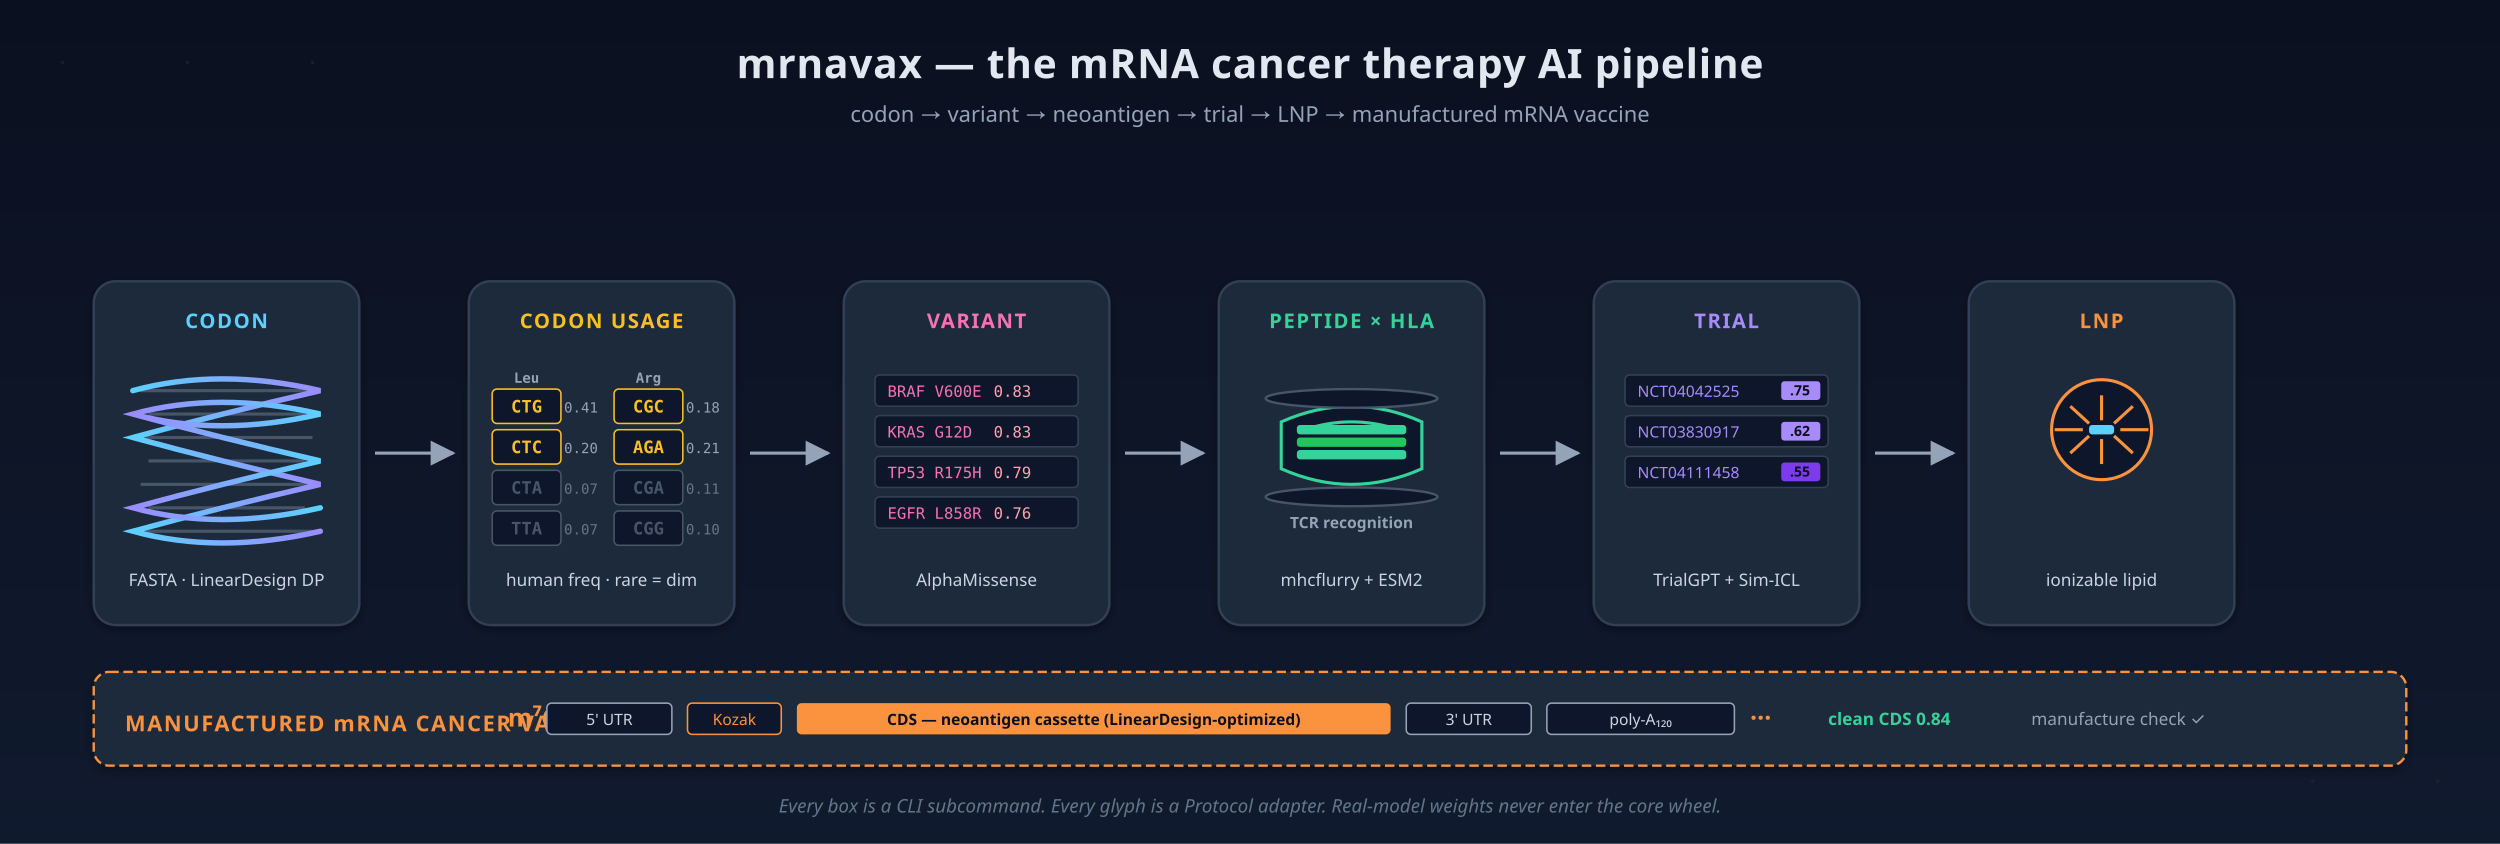
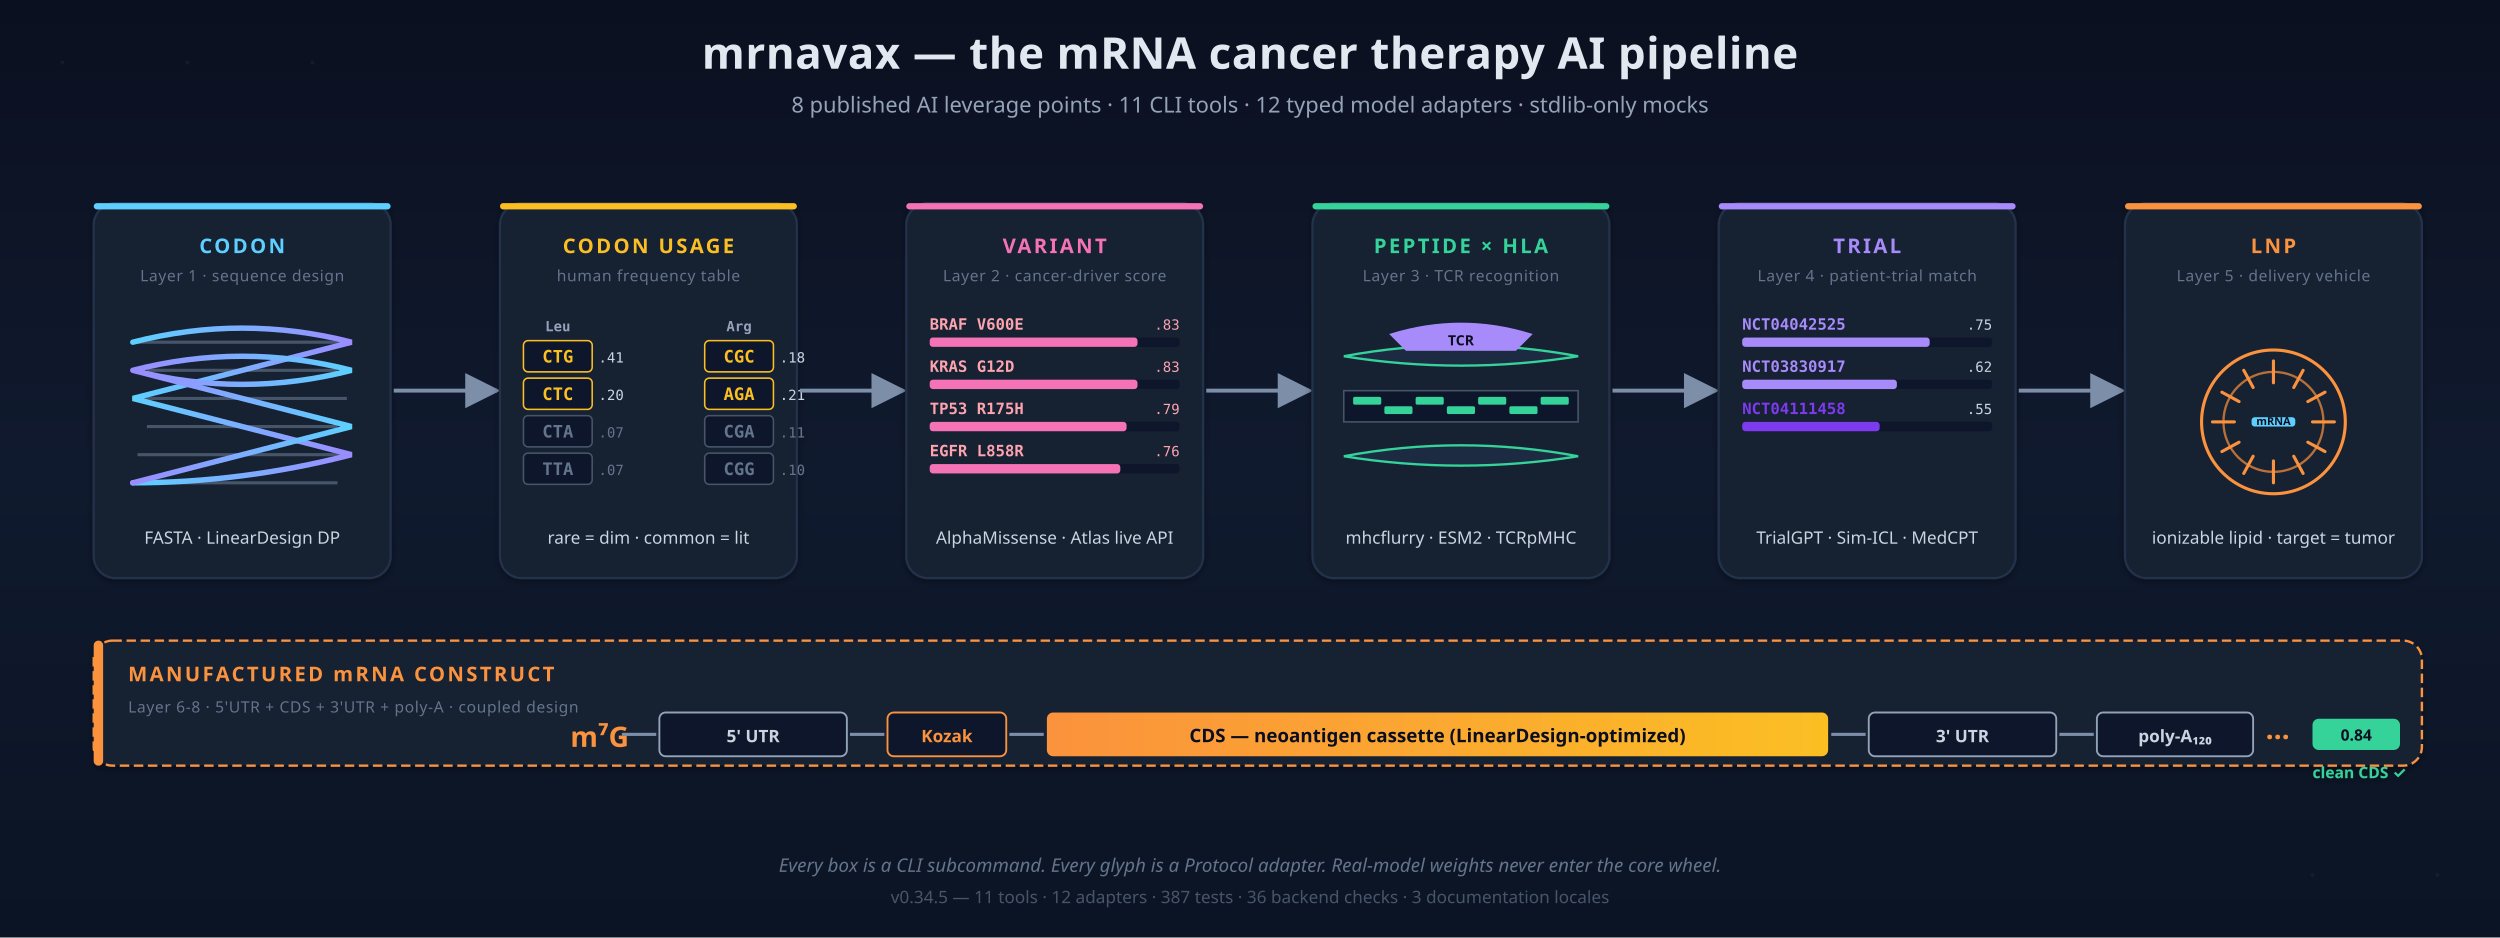
- <svg xmlns="http://www.w3.org/2000/svg" viewBox="0 0 1600 540" font-family="-apple-system, BlinkMacSystemFont, 'Segoe UI', 'Noto Sans', Helvetica, Arial, sans-serif">
+ <svg xmlns="http://www.w3.org/2000/svg" viewBox="0 0 1600 600" font-family="-apple-system, BlinkMacSystemFont, 'Segoe UI', 'Noto Sans', Helvetica, Arial, sans-serif">
  <defs>
    <linearGradient id="bg" x1="0" y1="0" x2="0" y2="1">
      <stop offset="0%" stop-color="#0b1020" />
-       <stop offset="100%" stop-color="#101a2e" />
+       <stop offset="50%" stop-color="#101a2e" />
+       <stop offset="100%" stop-color="#0b1424" />
    </linearGradient>
    <linearGradient id="dnaA" x1="0" y1="0" x2="1" y2="0">
      <stop offset="0%" stop-color="#5dd0ff" />
      <stop offset="100%" stop-color="#9b8cff" />
    </linearGradient>
    <linearGradient id="dnaB" x1="0" y1="0" x2="1" y2="0">
      <stop offset="0%" stop-color="#9b8cff" />
      <stop offset="100%" stop-color="#5dd0ff" />
    </linearGradient>
-     <marker id="arrow" viewBox="0 0 10 10" refX="9" refY="5" markerWidth="8" markerHeight="8" orient="auto-start-reverse">
-       <path d="M 0 0 L 10 5 L 0 10 z" fill="#94a3b8" />
+     <linearGradient id="cdsHi" x1="0" y1="0" x2="1" y2="0">
+       <stop offset="0%" stop-color="#fb923c" />
+       <stop offset="100%" stop-color="#fbbf24" />
+     </linearGradient>
+     <marker id="arrow" viewBox="0 0 10 10" refX="9" refY="5" markerWidth="9" markerHeight="9" orient="auto-start-reverse">
+       <path d="M 0 0 L 10 5 L 0 10 z" fill="#7c8ea8" />
    </marker>
-     <filter id="soft" x="-20%" y="-20%" width="140%" height="140%">
-       <feGaussianBlur in="SourceAlpha" stdDeviation="3" />
+     <filter id="soft" x="-10%" y="-10%" width="120%" height="120%">
+       <feGaussianBlur in="SourceAlpha" stdDeviation="2.5" />
      <feOffset dx="0" dy="2" />
      <feComponentTransfer>
-         <feFuncA type="linear" slope="0.4" />
+         <feFuncA type="linear" slope="0.35" />
      </feComponentTransfer>
      <feMerge>
        <feMergeNode />
        <feMergeNode in="SourceGraphic" />
      </feMerge>
    </filter>
+     <symbol id="cardBase" overflow="visible">
+       <rect width="190" height="240" rx="14" fill="#162033" stroke="#243049" stroke-width="1.5" />
+     </symbol>
  </defs>
-   <rect width="1600" height="540" fill="url(#bg)" />
-   <g fill="#1e293b" opacity="0.55">
+   <rect width="1600" height="600" fill="url(#bg)" />
+   <g fill="#1e293b" opacity="0.45">
    <circle cx="40" cy="40" r="1.2" />
    <circle cx="120" cy="40" r="1.2" />
    <circle cx="200" cy="40" r="1.2" />
-     <circle cx="1480" cy="500" r="1.2" />
-     <circle cx="1560" cy="500" r="1.2" />
-   </g>
-   <text x="800" y="50" text-anchor="middle" fill="#e2e8f0" font-size="26" font-weight="700" letter-spacing="0.5">
+     <circle cx="1480" cy="560" r="1.2" />
+     <circle cx="1560" cy="560" r="1.2" />
+   </g>
+   <text x="800" y="44" text-anchor="middle" fill="#e2e8f0" font-size="28" font-weight="700" letter-spacing="0.4">
    mrnavax — the mRNA cancer therapy AI pipeline
  </text>
-   <text x="800" y="78" text-anchor="middle" fill="#94a3b8" font-size="14" font-weight="400">
-     codon → variant → neoantigen → trial → LNP → manufactured mRNA vaccine
-   </text>
-   <g transform="translate(60, 180)" filter="url(#soft)">
-     <rect width="170" height="220" rx="14" fill="#1e293b" stroke="#334155" stroke-width="1.5" />
-     <text x="85" y="30" text-anchor="middle" fill="#5dd0ff" font-size="13" font-weight="700" letter-spacing="1">CODON</text>
-     <g transform="translate(20, 50)">
-       <line x1="10" y1="20" x2="120" y2="20" stroke="#475569" stroke-width="2" />
-       <line x1="15" y1="35" x2="115" y2="35" stroke="#475569" stroke-width="2" />
-       <line x1="10" y1="50" x2="120" y2="50" stroke="#475569" stroke-width="2" />
-       <line x1="15" y1="65" x2="115" y2="65" stroke="#475569" stroke-width="2" />
-       <line x1="10" y1="80" x2="120" y2="80" stroke="#475569" stroke-width="2" />
-       <line x1="15" y1="95" x2="115" y2="95" stroke="#475569" stroke-width="2" />
-       <line x1="10" y1="110" x2="120" y2="110" stroke="#475569" stroke-width="2" />
-       <path d="M 5 20 Q 60 5 125 20 Q 60 35 5 50 Q 60 65 125 80 Q 60 95 5 110 Q 60 125 125 110" fill="none" stroke="url(#dnaA)" stroke-width="3.5" stroke-linecap="round" />
-       <path d="M 5 35 Q 60 50 125 35 Q 60 20 5 35 Q 60 50 125 65 Q 60 80 5 95 Q 60 110 125 95" fill="none" stroke="url(#dnaB)" stroke-width="3.5" stroke-linecap="round" />
-     </g>
-     <text x="85" y="195" text-anchor="middle" fill="#cbd5e1" font-size="11">FASTA · LinearDesign DP</text>
-   </g>
-   <path d="M 240 290 L 290 290" stroke="#94a3b8" stroke-width="2" marker-end="url(#arrow)" fill="none" />
-   <g transform="translate(300, 180)" filter="url(#soft)">
-     <rect width="170" height="220" rx="14" fill="#1e293b" stroke="#334155" stroke-width="1.5" />
-     <text x="85" y="30" text-anchor="middle" fill="#fbbf24" font-size="13" font-weight="700" letter-spacing="1">CODON USAGE</text>
-     <g transform="translate(15, 55)" font-family="ui-monospace, monospace">
+   <text x="800" y="72" text-anchor="middle" fill="#94a3b8" font-size="14" font-weight="400">
+     8 published AI leverage points · 11 CLI tools · 12 typed model adapters · stdlib-only mocks
+   </text>
+   <g transform="translate(60, 130)" filter="url(#soft)">
+     <rect width="190" height="240" rx="14" fill="#162033" stroke="#243049" stroke-width="1.5" />
+     <rect width="190" height="4" rx="2" fill="#5dd0ff" />
+     <text x="95" y="32" text-anchor="middle" fill="#5dd0ff" font-size="13" font-weight="700" letter-spacing="1.5">CODON</text>
+     <text x="95" y="50" text-anchor="middle" fill="#64748b" font-size="10" letter-spacing="0.4">Layer 1 · sequence design</text>
+     <g transform="translate(20, 75)">
+       <g stroke="#475569" stroke-width="2">
+         <line x1="8" y1="14" x2="142" y2="14" />
+         <line x1="14" y1="32" x2="136" y2="32" />
+         <line x1="8" y1="50" x2="142" y2="50" />
+         <line x1="14" y1="68" x2="136" y2="68" />
+         <line x1="8" y1="86" x2="142" y2="86" />
+         <line x1="14" y1="104" x2="136" y2="104" />
+       </g>
+       <path d="M 5 14 Q 75 -4 145 14 Q 75 32 5 50 Q 75 68 145 86 Q 75 104 5 104" fill="none" stroke="url(#dnaA)" stroke-width="3.5" stroke-linecap="round" />
+       <path d="M 5 32 Q 75 50 145 32 Q 75 14 5 32 Q 75 50 145 68 Q 75 86 5 104" fill="none" stroke="url(#dnaB)" stroke-width="3.5" stroke-linecap="round" />
+     </g>
+     <text x="95" y="218" text-anchor="middle" fill="#cbd5e1" font-size="11">
+       FASTA · LinearDesign DP
+     </text>
+   </g>
+   <path d="M 252 250 L 318 250" stroke="#7c8ea8" stroke-width="2.5" marker-end="url(#arrow)" fill="none" />
+   <g transform="translate(320, 130)" filter="url(#soft)">
+     <rect width="190" height="240" rx="14" fill="#162033" stroke="#243049" stroke-width="1.5" />
+     <rect width="190" height="4" rx="2" fill="#fbbf24" />
+     <text x="95" y="32" text-anchor="middle" fill="#fbbf24" font-size="13" font-weight="700" letter-spacing="1.5">CODON USAGE</text>
+     <text x="95" y="50" text-anchor="middle" fill="#64748b" font-size="10" letter-spacing="0.4">human frequency table</text>
+     <g transform="translate(15, 72)" font-family="ui-monospace, monospace">
      <text x="22" y="10" text-anchor="middle" fill="#94a3b8" font-size="9" font-weight="600">Leu</text>
-       <rect x="0" y="14" width="44" height="22" rx="3" fill="#0f172a" stroke="#fbbf24" />
-       <text x="22" y="29" text-anchor="middle" fill="#fbbf24" font-size="11" font-weight="700">CTG</text>
-       <text x="46" y="29" fill="#94a3b8" font-size="9" text-anchor="start">0.41</text>
-       <rect x="0" y="40" width="44" height="22" rx="3" fill="#0f172a" stroke="#fbbf24" />
-       <text x="22" y="55" text-anchor="middle" fill="#fbbf24" font-size="11" font-weight="700">CTC</text>
-       <text x="46" y="55" fill="#94a3b8" font-size="9" text-anchor="start">0.20</text>
-       <rect x="0" y="66" width="44" height="22" rx="3" fill="#0f172a" stroke="#475569" />
-       <text x="22" y="81" text-anchor="middle" fill="#475569" font-size="11" font-weight="700">CTA</text>
-       <text x="46" y="81" fill="#64748b" font-size="9" text-anchor="start">0.07</text>
-       <rect x="0" y="92" width="44" height="22" rx="3" fill="#0f172a" stroke="#475569" />
-       <text x="22" y="107" text-anchor="middle" fill="#475569" font-size="11" font-weight="700">TTA</text>
-       <text x="46" y="107" fill="#64748b" font-size="9" text-anchor="start">0.07</text>
-       <text x="100" y="10" text-anchor="middle" fill="#94a3b8" font-size="9" font-weight="600">Arg</text>
-       <rect x="78" y="14" width="44" height="22" rx="3" fill="#0f172a" stroke="#fbbf24" />
-       <text x="100" y="29" text-anchor="middle" fill="#fbbf24" font-size="11" font-weight="700">CGC</text>
-       <text x="124" y="29" fill="#94a3b8" font-size="9" text-anchor="start">0.18</text>
-       <rect x="78" y="40" width="44" height="22" rx="3" fill="#0f172a" stroke="#fbbf24" />
-       <text x="100" y="55" text-anchor="middle" fill="#fbbf24" font-size="11" font-weight="700">AGA</text>
-       <text x="124" y="55" fill="#94a3b8" font-size="9" text-anchor="start">0.21</text>
-       <rect x="78" y="66" width="44" height="22" rx="3" fill="#0f172a" stroke="#475569" />
-       <text x="100" y="81" text-anchor="middle" fill="#475569" font-size="11" font-weight="700">CGA</text>
-       <text x="124" y="81" fill="#64748b" font-size="9" text-anchor="start">0.11</text>
-       <rect x="78" y="92" width="44" height="22" rx="3" fill="#0f172a" stroke="#475569" />
-       <text x="100" y="107" text-anchor="middle" fill="#475569" font-size="11" font-weight="700">CGG</text>
-       <text x="124" y="107" fill="#64748b" font-size="9" text-anchor="start">0.10</text>
-     </g>
-     <text x="85" y="195" text-anchor="middle" fill="#cbd5e1" font-size="11">human freq · rare = dim</text>
-   </g>
-   <path d="M 480 290 L 530 290" stroke="#94a3b8" stroke-width="2" marker-end="url(#arrow)" fill="none" />
-   <g transform="translate(540, 180)" filter="url(#soft)">
-     <rect width="170" height="220" rx="14" fill="#1e293b" stroke="#334155" stroke-width="1.5" />
-     <text x="85" y="30" text-anchor="middle" fill="#f472b6" font-size="13" font-weight="700" letter-spacing="1">VARIANT</text>
-     <g transform="translate(20, 60)" font-family="ui-monospace, monospace">
-       <rect x="0" y="0" width="130" height="20" rx="3" fill="#0f172a" stroke="#334155" />
-       <text x="8" y="14" fill="#f472b6" font-size="10">BRAF V600E</text>
-       <text x="100" y="14" fill="#fda4af" font-size="10" text-anchor="end">0.83</text>
-       <rect x="0" y="26" width="130" height="20" rx="3" fill="#0f172a" stroke="#334155" />
-       <text x="8" y="40" fill="#f472b6" font-size="10">KRAS G12D</text>
-       <text x="100" y="40" fill="#fda4af" font-size="10" text-anchor="end">0.83</text>
-       <rect x="0" y="52" width="130" height="20" rx="3" fill="#0f172a" stroke="#334155" />
-       <text x="8" y="66" fill="#f472b6" font-size="10">TP53 R175H</text>
-       <text x="100" y="66" fill="#fda4af" font-size="10" text-anchor="end">0.79</text>
-       <rect x="0" y="78" width="130" height="20" rx="3" fill="#0f172a" stroke="#334155" />
-       <text x="8" y="92" fill="#f472b6" font-size="10">EGFR L858R</text>
-       <text x="100" y="92" fill="#fda4af" font-size="10" text-anchor="end">0.76</text>
-     </g>
-     <text x="85" y="195" text-anchor="middle" fill="#cbd5e1" font-size="11">AlphaMissense</text>
-   </g>
-   <path d="M 720 290 L 770 290" stroke="#94a3b8" stroke-width="2" marker-end="url(#arrow)" fill="none" />
-   <g transform="translate(780, 180)" filter="url(#soft)">
-     <rect width="170" height="220" rx="14" fill="#1e293b" stroke="#334155" stroke-width="1.5" />
-     <text x="85" y="30" text-anchor="middle" fill="#34d399" font-size="13" font-weight="700" letter-spacing="1">PEPTIDE × HLA</text>
-     <g transform="translate(30, 60)">
-       <path d="M 10 30 Q 55 10 100 30 L 100 60 Q 55 80 10 60 Z" fill="#0f172a" stroke="#34d399" stroke-width="2" />
-       <path d="M 25 35 Q 55 25 85 35" stroke="#34d399" stroke-width="2" fill="none" />
-       <rect x="20" y="32" width="70" height="6" rx="2" fill="#34d399" />
-       <rect x="20" y="40" width="70" height="6" rx="2" fill="#22c55e" />
-       <rect x="20" y="48" width="70" height="6" rx="2" fill="#34d399" />
-       <ellipse cx="55" cy="15" rx="55" ry="6" fill="#0f172a" stroke="#475569" stroke-width="1.5" />
-       <ellipse cx="55" cy="78" rx="55" ry="6" fill="#0f172a" stroke="#475569" stroke-width="1.5" />
-       <text x="55" y="98" text-anchor="middle" fill="#94a3b8" font-size="10" font-weight="600">TCR recognition</text>
-     </g>
-     <text x="85" y="195" text-anchor="middle" fill="#cbd5e1" font-size="11">mhcflurry + ESM2</text>
-   </g>
-   <path d="M 960 290 L 1010 290" stroke="#94a3b8" stroke-width="2" marker-end="url(#arrow)" fill="none" />
-   <g transform="translate(1020, 180)" filter="url(#soft)">
-     <rect width="170" height="220" rx="14" fill="#1e293b" stroke="#334155" stroke-width="1.5" />
-     <text x="85" y="30" text-anchor="middle" fill="#a78bfa" font-size="13" font-weight="700" letter-spacing="1">TRIAL</text>
-     <g transform="translate(20, 60)">
-       <rect x="0" y="0" width="130" height="20" rx="3" fill="#0f172a" stroke="#334155" />
-       <text x="8" y="14" fill="#a78bfa" font-size="10">NCT04042525</text>
-       <rect x="100" y="4" width="25" height="12" rx="2" fill="#a78bfa" />
-       <text x="112" y="13" fill="#0b1020" font-size="9" text-anchor="middle" font-weight="700">.75</text>
-       <rect x="0" y="26" width="130" height="20" rx="3" fill="#0f172a" stroke="#334155" />
-       <text x="8" y="40" fill="#a78bfa" font-size="10">NCT03830917</text>
-       <rect x="100" y="30" width="25" height="12" rx="2" fill="#a78bfa" />
-       <text x="112" y="39" fill="#0b1020" font-size="9" text-anchor="middle" font-weight="700">.62</text>
-       <rect x="0" y="52" width="130" height="20" rx="3" fill="#0f172a" stroke="#334155" />
-       <text x="8" y="66" fill="#a78bfa" font-size="10">NCT04111458</text>
-       <rect x="100" y="56" width="25" height="12" rx="2" fill="#7c3aed" />
-       <text x="112" y="65" fill="#0b1020" font-size="9" text-anchor="middle" font-weight="700">.55</text>
-     </g>
-     <text x="85" y="195" text-anchor="middle" fill="#cbd5e1" font-size="11">TrialGPT + Sim-ICL</text>
-   </g>
-   <path d="M 1200 290 L 1250 290" stroke="#94a3b8" stroke-width="2" marker-end="url(#arrow)" fill="none" />
-   <g transform="translate(1260, 180)" filter="url(#soft)">
-     <rect width="170" height="220" rx="14" fill="#1e293b" stroke="#334155" stroke-width="1.5" />
-     <text x="85" y="30" text-anchor="middle" fill="#fb923c" font-size="13" font-weight="700" letter-spacing="1">LNP</text>
-     <g transform="translate(55, 95)">
-       <circle cx="30" cy="0" r="32" fill="#0f172a" stroke="#fb923c" stroke-width="2" />
-       <line x1="30" y1="-22" x2="30" y2="-6" stroke="#fb923c" stroke-width="2" />
-       <line x1="50" y1="-15" x2="38" y2="-4" stroke="#fb923c" stroke-width="2" />
-       <line x1="60" y1="0" x2="42" y2="0" stroke="#fb923c" stroke-width="2" />
-       <line x1="50" y1="15" x2="38" y2="4" stroke="#fb923c" stroke-width="2" />
-       <line x1="30" y1="22" x2="30" y2="6" stroke="#fb923c" stroke-width="2" />
-       <line x1="10" y1="15" x2="22" y2="4" stroke="#fb923c" stroke-width="2" />
-       <line x1="0" y1="0" x2="18" y2="0" stroke="#fb923c" stroke-width="2" />
-       <line x1="10" y1="-15" x2="22" y2="-4" stroke="#fb923c" stroke-width="2" />
-       <rect x="22" y="-3" width="16" height="6" rx="2" fill="#5dd0ff" />
-     </g>
-     <text x="85" y="195" text-anchor="middle" fill="#cbd5e1" font-size="11">ionizable lipid</text>
-   </g>
-   <g transform="translate(60, 430)" filter="url(#soft)">
-     <rect width="1480" height="60" rx="10" fill="#1e293b" stroke="#fb923c" stroke-width="1.5" stroke-dasharray="6 3" />
-     <text x="20" y="38" fill="#fb923c" font-size="14" font-weight="700" letter-spacing="1">MANUFACTURED mRNA CANCER VACCINE</text>
-     <text x="265" y="35" fill="#fb923c" font-size="16" font-weight="700">m⁷G</text>
-     <rect x="290" y="20" width="80" height="20" rx="3" fill="#0f172a" stroke="#94a3b8" />
-     <text x="330" y="34" text-anchor="middle" fill="#cbd5e1" font-size="10">5' UTR</text>
-     <rect x="380" y="20" width="60" height="20" rx="3" fill="#0f172a" stroke="#fb923c" />
-     <text x="410" y="34" text-anchor="middle" fill="#fb923c" font-size="10">Kozak</text>
-     <rect x="450" y="20" width="380" height="20" rx="3" fill="#fb923c" />
-     <text x="640" y="34" text-anchor="middle" fill="#0b1020" font-size="10" font-weight="700">CDS — neoantigen cassette (LinearDesign-optimized)</text>
-     <rect x="840" y="20" width="80" height="20" rx="3" fill="#0f172a" stroke="#94a3b8" />
-     <text x="880" y="34" text-anchor="middle" fill="#cbd5e1" font-size="10">3' UTR</text>
-     <rect x="930" y="20" width="120" height="20" rx="3" fill="#0f172a" stroke="#94a3b8" />
-     <text x="990" y="34" text-anchor="middle" fill="#cbd5e1" font-size="10">poly-A₁₂₀</text>
-     <text x="1060" y="35" fill="#fb923c" font-size="16" font-weight="700">···</text>
-     <text x="1110" y="34" fill="#34d399" font-size="11" font-weight="700">clean CDS 0.84</text>
-     <text x="1240" y="34" fill="#94a3b8" font-size="11">manufacture check ✓</text>
-   </g>
-   <text x="800" y="520" text-anchor="middle" fill="#64748b" font-size="12" font-style="italic">
+       <text x="138" y="10" text-anchor="middle" fill="#94a3b8" font-size="9" font-weight="600">Arg</text>
+       <g>
+         <rect x="0" y="16" width="44" height="20" rx="3" fill="#0f172a" stroke="#fbbf24" />
+         <text x="22" y="30" text-anchor="middle" fill="#fbbf24" font-size="11" font-weight="700">CTG</text>
+         <text x="48" y="30" fill="#cbd5e1" font-size="9">.41</text>
+         <rect x="0" y="40" width="44" height="20" rx="3" fill="#0f172a" stroke="#fbbf24" />
+         <text x="22" y="54" text-anchor="middle" fill="#fbbf24" font-size="11" font-weight="700">CTC</text>
+         <text x="48" y="54" fill="#cbd5e1" font-size="9">.20</text>
+         <rect x="0" y="64" width="44" height="20" rx="3" fill="#0f172a" stroke="#475569" />
+         <text x="22" y="78" text-anchor="middle" fill="#64748b" font-size="11" font-weight="700">CTA</text>
+         <text x="48" y="78" fill="#64748b" font-size="9">.07</text>
+         <rect x="0" y="88" width="44" height="20" rx="3" fill="#0f172a" stroke="#475569" />
+         <text x="22" y="102" text-anchor="middle" fill="#64748b" font-size="11" font-weight="700">TTA</text>
+         <text x="48" y="102" fill="#64748b" font-size="9">.07</text>
+       </g>
+       <g>
+         <rect x="116" y="16" width="44" height="20" rx="3" fill="#0f172a" stroke="#fbbf24" />
+         <text x="138" y="30" text-anchor="middle" fill="#fbbf24" font-size="11" font-weight="700">CGC</text>
+         <text x="164" y="30" fill="#cbd5e1" font-size="9">.18</text>
+         <rect x="116" y="40" width="44" height="20" rx="3" fill="#0f172a" stroke="#fbbf24" />
+         <text x="138" y="54" text-anchor="middle" fill="#fbbf24" font-size="11" font-weight="700">AGA</text>
+         <text x="164" y="54" fill="#cbd5e1" font-size="9">.21</text>
+         <rect x="116" y="64" width="44" height="20" rx="3" fill="#0f172a" stroke="#475569" />
+         <text x="138" y="78" text-anchor="middle" fill="#64748b" font-size="11" font-weight="700">CGA</text>
+         <text x="164" y="78" fill="#64748b" font-size="9">.11</text>
+         <rect x="116" y="88" width="44" height="20" rx="3" fill="#0f172a" stroke="#475569" />
+         <text x="138" y="102" text-anchor="middle" fill="#64748b" font-size="11" font-weight="700">CGG</text>
+         <text x="164" y="102" fill="#64748b" font-size="9">.10</text>
+       </g>
+     </g>
+     <text x="95" y="218" text-anchor="middle" fill="#cbd5e1" font-size="11">
+       rare = dim · common = lit
+     </text>
+   </g>
+   <path d="M 512 250 L 578 250" stroke="#7c8ea8" stroke-width="2.5" marker-end="url(#arrow)" fill="none" />
+   <g transform="translate(580, 130)" filter="url(#soft)">
+     <rect width="190" height="240" rx="14" fill="#162033" stroke="#243049" stroke-width="1.5" />
+     <rect width="190" height="4" rx="2" fill="#f472b6" />
+     <text x="95" y="32" text-anchor="middle" fill="#f472b6" font-size="13" font-weight="700" letter-spacing="1.5">VARIANT</text>
+     <text x="95" y="50" text-anchor="middle" fill="#64748b" font-size="10" letter-spacing="0.4">Layer 2 · cancer-driver score</text>
+     <g transform="translate(15, 72)" font-family="ui-monospace, monospace">
+       <text x="0" y="9" fill="#fda4af" font-size="10" font-weight="700">BRAF V600E</text>
+       <rect x="0" y="14" width="160" height="6" rx="2" fill="#0f172a" />
+       <rect x="0" y="14" width="133" height="6" rx="2" fill="#f472b6" />
+       <text x="160" y="9" text-anchor="end" fill="#fda4af" font-size="9">.83</text>
+       <text x="0" y="36" fill="#fda4af" font-size="10" font-weight="700">KRAS G12D</text>
+       <rect x="0" y="41" width="160" height="6" rx="2" fill="#0f172a" />
+       <rect x="0" y="41" width="133" height="6" rx="2" fill="#f472b6" />
+       <text x="160" y="36" text-anchor="end" fill="#fda4af" font-size="9">.83</text>
+       <text x="0" y="63" fill="#fda4af" font-size="10" font-weight="700">TP53 R175H</text>
+       <rect x="0" y="68" width="160" height="6" rx="2" fill="#0f172a" />
+       <rect x="0" y="68" width="126" height="6" rx="2" fill="#f472b6" />
+       <text x="160" y="63" text-anchor="end" fill="#fda4af" font-size="9">.79</text>
+       <text x="0" y="90" fill="#fda4af" font-size="10" font-weight="700">EGFR L858R</text>
+       <rect x="0" y="95" width="160" height="6" rx="2" fill="#0f172a" />
+       <rect x="0" y="95" width="122" height="6" rx="2" fill="#f472b6" />
+       <text x="160" y="90" text-anchor="end" fill="#fda4af" font-size="9">.76</text>
+     </g>
+     <text x="95" y="218" text-anchor="middle" fill="#cbd5e1" font-size="11">
+       AlphaMissense · Atlas live API
+     </text>
+   </g>
+   <path d="M 772 250 L 838 250" stroke="#7c8ea8" stroke-width="2.5" marker-end="url(#arrow)" fill="none" />
+   <g transform="translate(840, 130)" filter="url(#soft)">
+     <rect width="190" height="240" rx="14" fill="#162033" stroke="#243049" stroke-width="1.5" />
+     <rect width="190" height="4" rx="2" fill="#34d399" />
+     <text x="95" y="32" text-anchor="middle" fill="#34d399" font-size="13" font-weight="700" letter-spacing="1.5">PEPTIDE × HLA</text>
+     <text x="95" y="50" text-anchor="middle" fill="#64748b" font-size="10" letter-spacing="0.4">Layer 3 · TCR recognition</text>
+     <g transform="translate(20, 72)">
+       <path d="M 0 26 Q 75 12 150 26 Q 75 38 0 26" fill="#1e2943" stroke="#34d399" stroke-width="1.5" />
+       <path d="M 0 90 Q 75 76 150 90 Q 75 102 0 90" fill="#1e2943" stroke="#34d399" stroke-width="1.5" />
+       <rect x="0" y="48" width="150" height="20" fill="#0f172a" stroke="#475569" stroke-width="1" />
+       <g fill="#34d399">
+         <rect x="6" y="52" width="18" height="5" rx="1" />
+         <rect x="26" y="58" width="18" height="5" rx="1" />
+         <rect x="46" y="52" width="18" height="5" rx="1" />
+         <rect x="66" y="58" width="18" height="5" rx="1" />
+         <rect x="86" y="52" width="18" height="5" rx="1" />
+         <rect x="106" y="58" width="18" height="5" rx="1" />
+         <rect x="126" y="52" width="18" height="5" rx="1" />
+       </g>
+       <path d="M 30 12 Q 75 -2 120 12 L 110 22 L 40 22 Z" fill="#a78bfa" stroke="#a78bfa" stroke-width="1" />
+       <text x="75" y="19" text-anchor="middle" fill="#0b1020" font-size="9" font-weight="700">TCR</text>
+     </g>
+     <text x="95" y="218" text-anchor="middle" fill="#cbd5e1" font-size="11">
+       mhcflurry · ESM2 · TCRpMHC
+     </text>
+   </g>
+   <path d="M 1032 250 L 1098 250" stroke="#7c8ea8" stroke-width="2.5" marker-end="url(#arrow)" fill="none" />
+   <g transform="translate(1100, 130)" filter="url(#soft)">
+     <rect width="190" height="240" rx="14" fill="#162033" stroke="#243049" stroke-width="1.5" />
+     <rect width="190" height="4" rx="2" fill="#a78bfa" />
+     <text x="95" y="32" text-anchor="middle" fill="#a78bfa" font-size="13" font-weight="700" letter-spacing="1.5">TRIAL</text>
+     <text x="95" y="50" text-anchor="middle" fill="#64748b" font-size="10" letter-spacing="0.4">Layer 4 · patient-trial match</text>
+     <g transform="translate(15, 72)" font-family="ui-monospace, monospace">
+       <text x="0" y="9" fill="#a78bfa" font-size="10" font-weight="700">NCT04042525</text>
+       <rect x="0" y="14" width="160" height="6" rx="2" fill="#0f172a" />
+       <rect x="0" y="14" width="120" height="6" rx="2" fill="#a78bfa" />
+       <text x="160" y="9" text-anchor="end" fill="#cbd5e1" font-size="9">.75</text>
+       <text x="0" y="36" fill="#a78bfa" font-size="10" font-weight="700">NCT03830917</text>
+       <rect x="0" y="41" width="160" height="6" rx="2" fill="#0f172a" />
+       <rect x="0" y="41" width="99" height="6" rx="2" fill="#a78bfa" />
+       <text x="160" y="36" text-anchor="end" fill="#cbd5e1" font-size="9">.62</text>
+       <text x="0" y="63" fill="#7c3aed" font-size="10" font-weight="700">NCT04111458</text>
+       <rect x="0" y="68" width="160" height="6" rx="2" fill="#0f172a" />
+       <rect x="0" y="68" width="88" height="6" rx="2" fill="#7c3aed" />
+       <text x="160" y="63" text-anchor="end" fill="#cbd5e1" font-size="9">.55</text>
+     </g>
+     <text x="95" y="218" text-anchor="middle" fill="#cbd5e1" font-size="11">
+       TrialGPT · Sim-ICL · MedCPT
+     </text>
+   </g>
+   <path d="M 1292 250 L 1358 250" stroke="#7c8ea8" stroke-width="2.5" marker-end="url(#arrow)" fill="none" />
+   <g transform="translate(1360, 130)" filter="url(#soft)">
+     <rect width="190" height="240" rx="14" fill="#162033" stroke="#243049" stroke-width="1.5" />
+     <rect width="190" height="4" rx="2" fill="#fb923c" />
+     <text x="95" y="32" text-anchor="middle" fill="#fb923c" font-size="13" font-weight="700" letter-spacing="1.5">LNP</text>
+     <text x="95" y="50" text-anchor="middle" fill="#64748b" font-size="10" letter-spacing="0.4">Layer 5 · delivery vehicle</text>
+     <g transform="translate(95, 140)">
+       <circle cx="0" cy="0" r="46" fill="none" stroke="#fb923c" stroke-width="2" />
+       <circle cx="0" cy="0" r="32" fill="none" stroke="#fb923c" stroke-width="1.5" opacity="0.7" />
+       <g stroke="#fb923c" stroke-width="2" stroke-linecap="round">
+         <line x1="0" y1="-39" x2="0" y2="-25" />
+         <line x1="19" y1="-33" x2="13" y2="-22" />
+         <line x1="33" y1="-19" x2="22" y2="-13" />
+         <line x1="39" y1="0" x2="25" y2="0" />
+         <line x1="33" y1="19" x2="22" y2="13" />
+         <line x1="19" y1="33" x2="13" y2="22" />
+         <line x1="0" y1="39" x2="0" y2="25" />
+         <line x1="-19" y1="33" x2="-13" y2="22" />
+         <line x1="-33" y1="19" x2="-22" y2="13" />
+         <line x1="-39" y1="0" x2="-25" y2="0" />
+         <line x1="-33" y1="-19" x2="-22" y2="-13" />
+         <line x1="-19" y1="-33" x2="-13" y2="-22" />
+       </g>
+       <rect x="-14" y="-3" width="28" height="6" rx="2" fill="#5dd0ff" />
+       <text x="0" y="2" text-anchor="middle" fill="#0b1020" font-size="7" font-weight="700">mRNA</text>
+     </g>
+     <text x="95" y="218" text-anchor="middle" fill="#cbd5e1" font-size="11">
+       ionizable lipid · target = tumor
+     </text>
+   </g>
+   <g transform="translate(60, 410)" filter="url(#soft)">
+     <rect width="1490" height="80" rx="12" fill="#162033" stroke="#fb923c" stroke-width="1.5" stroke-dasharray="6 3" />
+     <rect width="6" height="80" rx="3" fill="#fb923c" />
+     <text x="22" y="26" fill="#fb923c" font-size="13" font-weight="700" letter-spacing="1.5">
+       MANUFACTURED mRNA CONSTRUCT
+     </text>
+     <text x="22" y="46" fill="#64748b" font-size="10" letter-spacing="0.4">
+       Layer 6-8 · 5'UTR + CDS + 3'UTR + poly-A · coupled design
+     </text>
+     <text x="305" y="68" fill="#fb923c" font-size="18" font-weight="700">m⁷G</text>
+     <line x1="338" y1="60" x2="360" y2="60" stroke="#7c8ea8" stroke-width="2" />
+     <rect x="362" y="46" width="120" height="28" rx="4" fill="#0f172a" stroke="#94a3b8" stroke-width="1.2" />
+     <text x="422" y="65" text-anchor="middle" fill="#cbd5e1" font-size="11" font-weight="600">5' UTR</text>
+     <line x1="484" y1="60" x2="506" y2="60" stroke="#7c8ea8" stroke-width="2" />
+     <rect x="508" y="46" width="76" height="28" rx="4" fill="#0f172a" stroke="#fb923c" stroke-width="1.2" />
+     <text x="546" y="65" text-anchor="middle" fill="#fb923c" font-size="11" font-weight="700">Kozak</text>
+     <line x1="586" y1="60" x2="608" y2="60" stroke="#7c8ea8" stroke-width="2" />
+     <rect x="610" y="46" width="500" height="28" rx="4" fill="url(#cdsHi)" />
+     <text x="860" y="65" text-anchor="middle" fill="#0b1020" font-size="12" font-weight="700">
+       CDS — neoantigen cassette (LinearDesign-optimized)
+     </text>
+     <line x1="1112" y1="60" x2="1134" y2="60" stroke="#7c8ea8" stroke-width="2" />
+     <rect x="1136" y="46" width="120" height="28" rx="4" fill="#0f172a" stroke="#94a3b8" stroke-width="1.2" />
+     <text x="1196" y="65" text-anchor="middle" fill="#cbd5e1" font-size="11" font-weight="600">3' UTR</text>
+     <line x1="1258" y1="60" x2="1280" y2="60" stroke="#7c8ea8" stroke-width="2" />
+     <rect x="1282" y="46" width="100" height="28" rx="4" fill="#0f172a" stroke="#94a3b8" stroke-width="1.2" />
+     <text x="1332" y="65" text-anchor="middle" fill="#cbd5e1" font-size="11" font-weight="600">poly-A₁₂₀</text>
+     <text x="1390" y="68" fill="#fb923c" font-size="18" font-weight="700">···</text>
+     <g transform="translate(1420, 50)">
+       <rect x="0" y="0" width="56" height="20" rx="4" fill="#34d399" />
+       <text x="28" y="14" text-anchor="middle" fill="#0b1020" font-size="10" font-weight="700">0.84</text>
+       <text x="0" y="38" fill="#34d399" font-size="10" font-weight="700">clean CDS ✓</text>
+     </g>
+   </g>
+   <text x="800" y="558" text-anchor="middle" fill="#64748b" font-size="12" font-style="italic">
    Every box is a CLI subcommand. Every glyph is a Protocol adapter. Real-model weights never enter the core wheel.
  </text>
+   <text x="800" y="578" text-anchor="middle" fill="#475569" font-size="11">
+     v0.34.5 — 11 tools · 12 adapters · 387 tests · 36 backend checks · 3 documentation locales
+   </text>
</svg>
